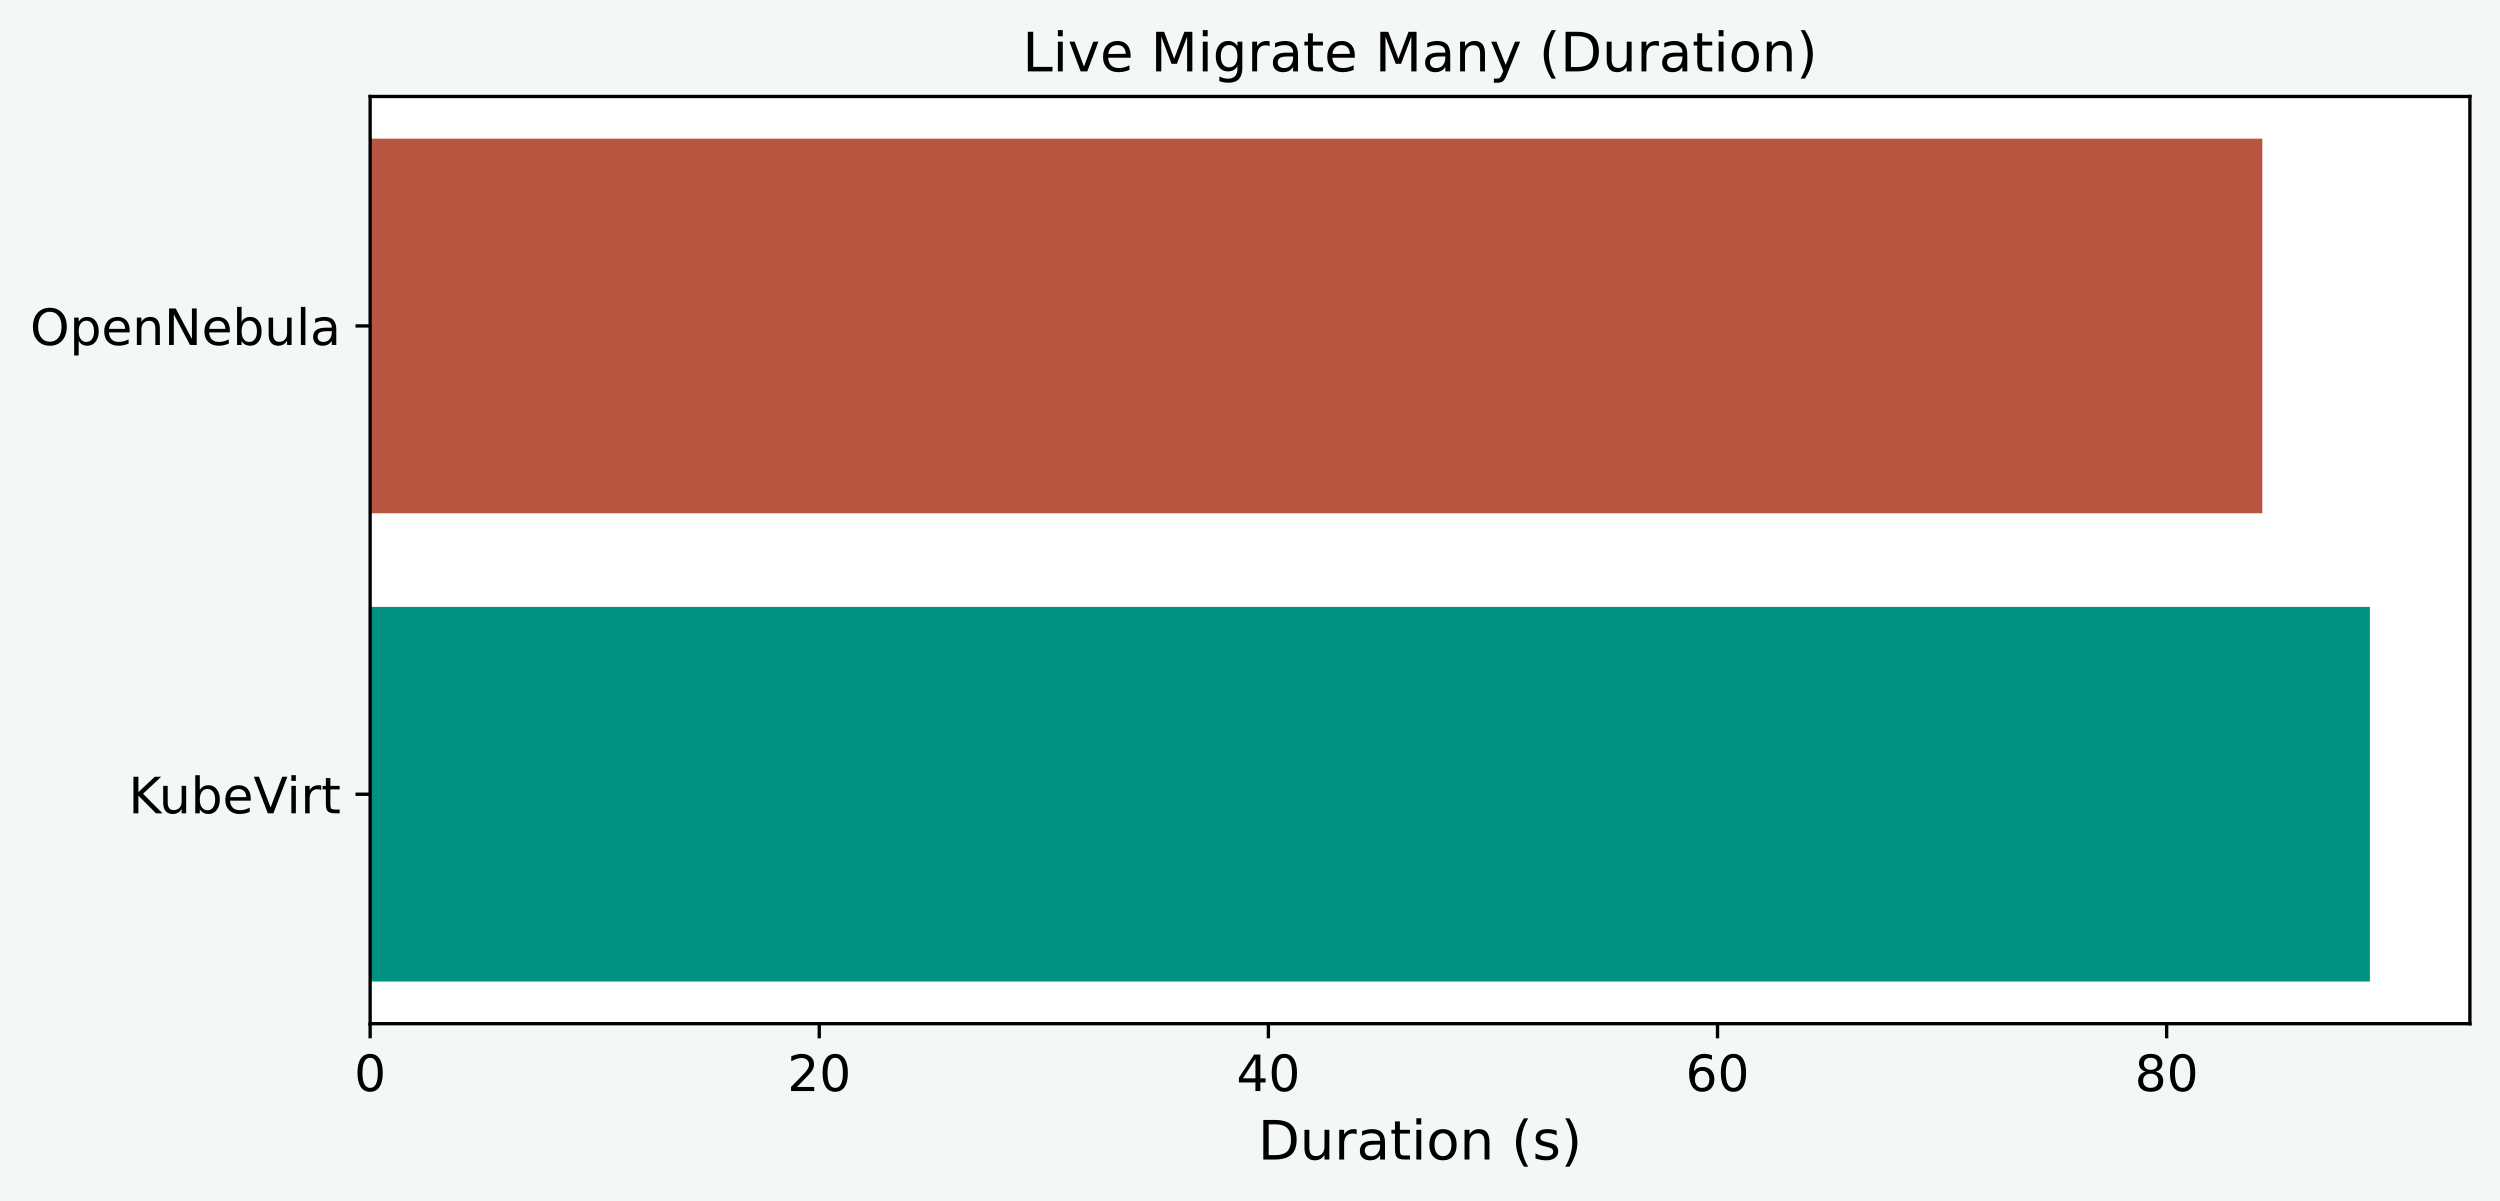
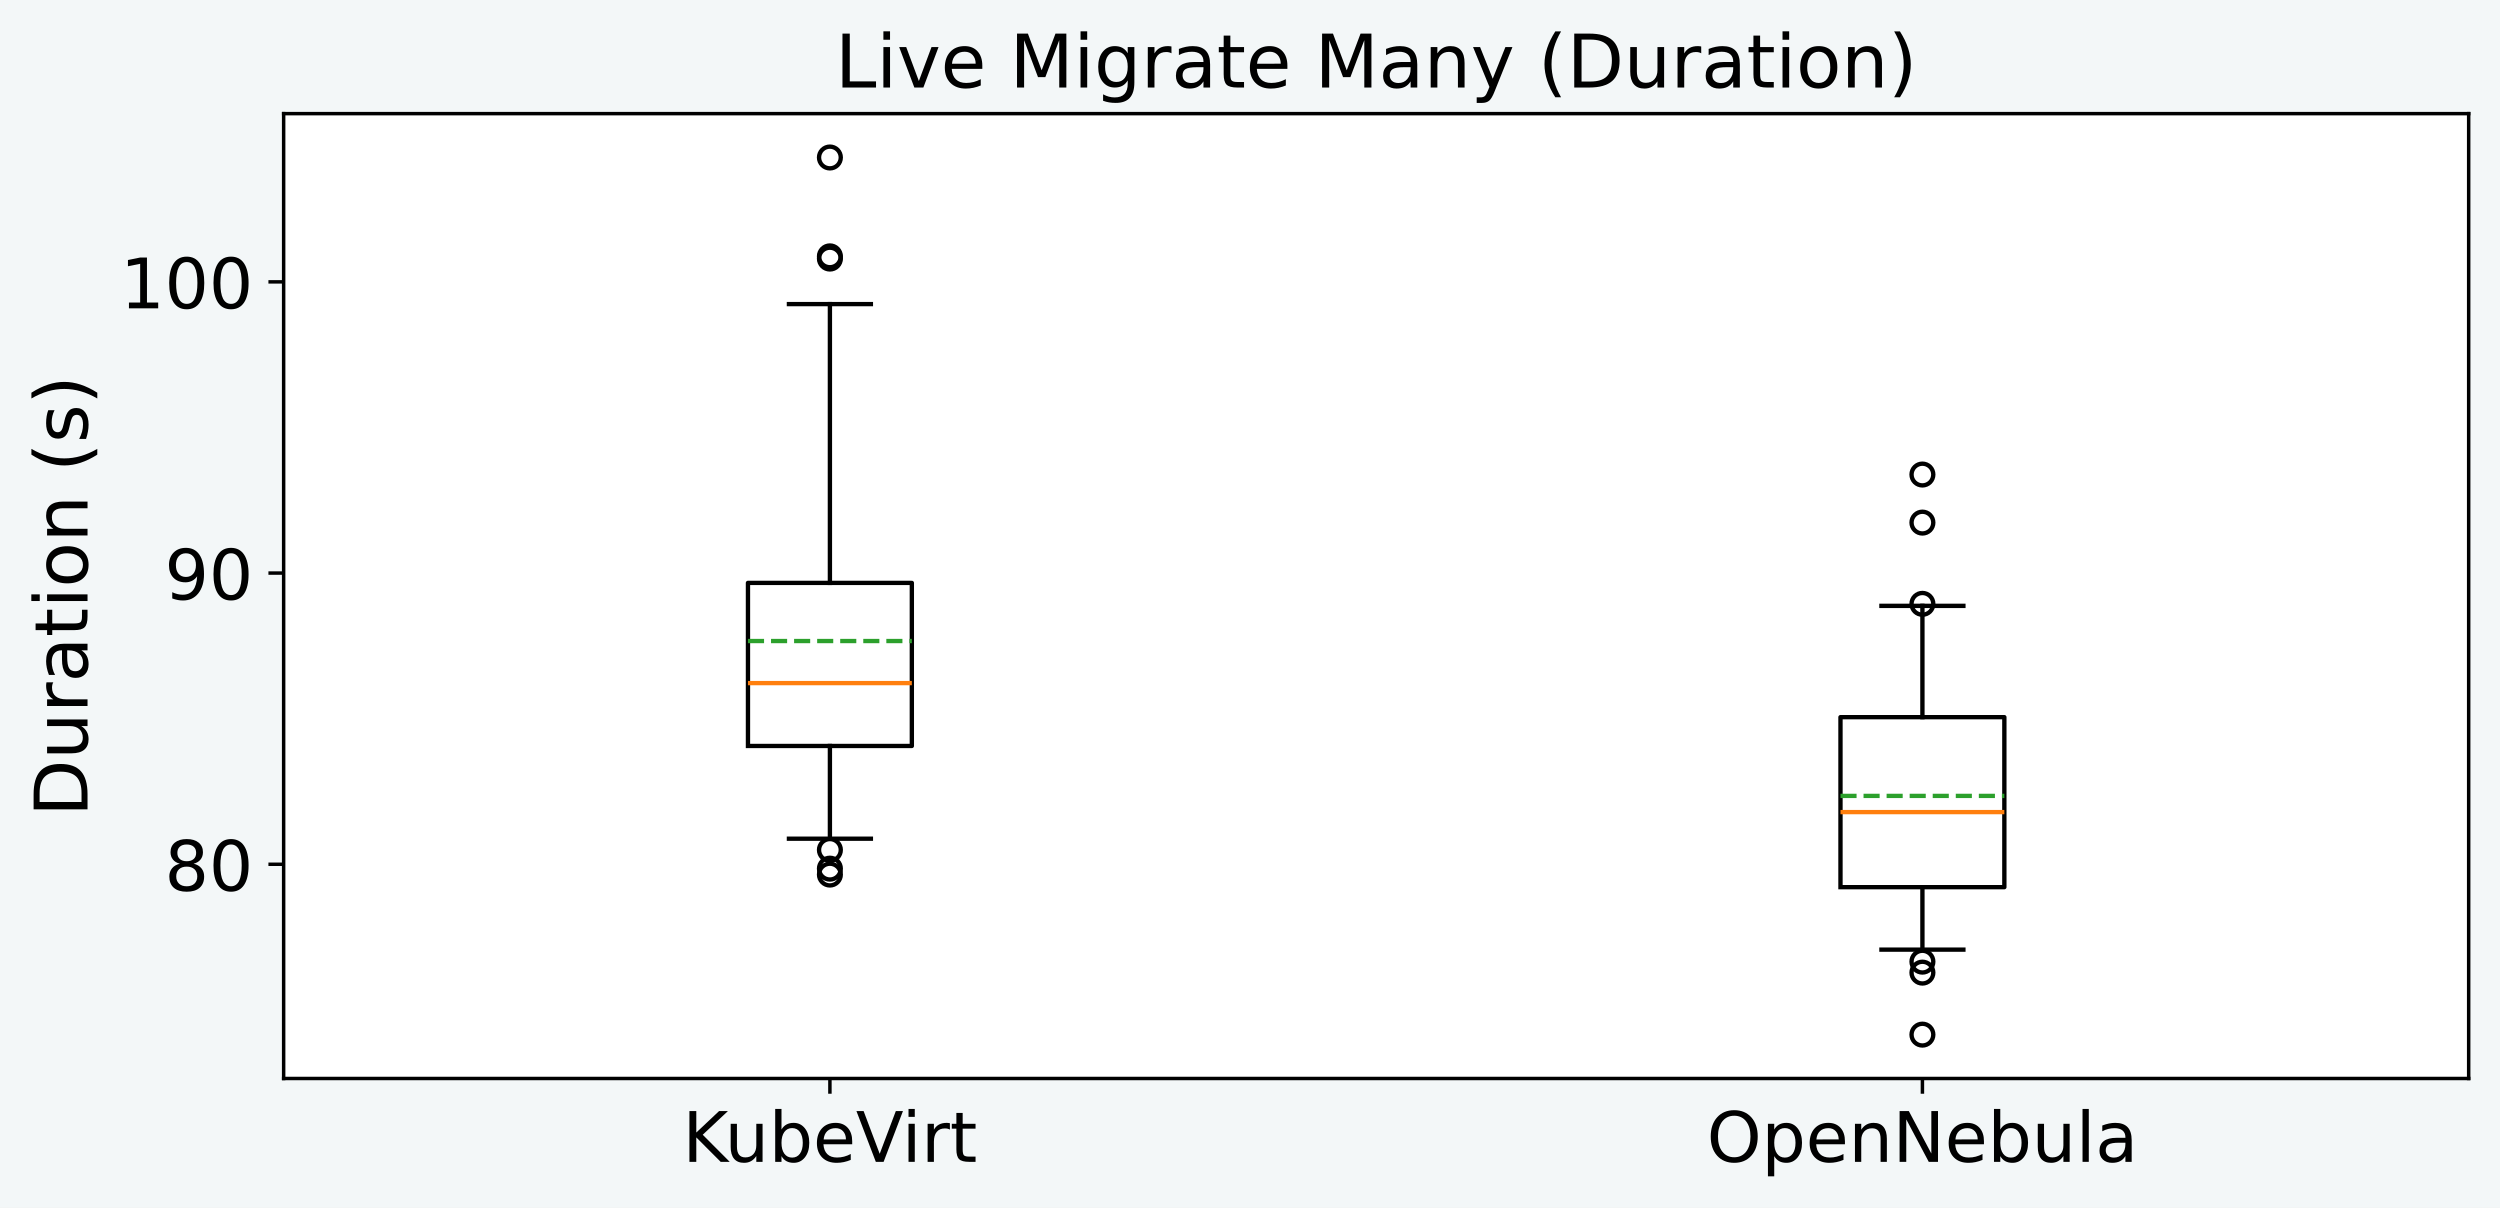
- <svg xmlns="http://www.w3.org/2000/svg" xmlns:xlink="http://www.w3.org/1999/xlink" width="597.925pt" height="287.233pt" viewBox="0 0 597.925 287.233" version="1.1">
+ <svg xmlns="http://www.w3.org/2000/svg" xmlns:xlink="http://www.w3.org/1999/xlink" width="574.593pt" height="277.562pt" viewBox="0 0 574.593 277.562" version="1.1">
  <defs>
    <style type="text/css">*{stroke-linejoin: round; stroke-linecap: butt}</style>
  </defs>
  <g id="figure_1">
    <g id="patch_1">
-       <path d="M 0 287.233  L 597.925 287.233  L 597.925 0  L 0 0  z " style="fill: #f3f7f8" />
+       <path d="M 0 277.562  L 574.593 277.562  L 574.593 0  L 0 0  z " style="fill: #f3f7f8" />
    </g>
    <g id="axes_1">
      <g id="patch_2">
-         <path d="M 88.525 244.838  L 590.725 244.838  L 590.725 23.078  L 88.525 23.078  z " style="fill: #ffffff" />
-       </g>
-       <g id="patch_3">
-         <path d="M 88.525 234.758  L 566.811 234.758  L 566.811 145.158  L 88.525 145.158  z " clip-path="url(#p0b584bf1ed)" style="fill: #009384" />
-       </g>
-       <g id="patch_4">
-         <path d="M 88.525 122.758  L 541.082 122.758  L 541.082 33.158  L 88.525 33.158  z " clip-path="url(#p0b584bf1ed)" style="fill: #b85741" />
+         <path d="M 65.193 247.877  L 567.393 247.877  L 567.393 26.117  L 65.193 26.117  z " style="fill: #ffffff" />
      </g>
      <g id="matplotlib.axis_1">
        <g id="xtick_1">
          <g id="line2d_1">
            <defs>
-               <path id="m5871d78ebe" d="M 0 0  L 0 3.5  " style="stroke: #000000; stroke-width: 0.8" />
+               <path id="m5a8c357d34" d="M 0 0  L 0 3.5  " style="stroke: #000000; stroke-width: 0.8" />
            </defs>
            <g>
-               <use xlink:href="#m5871d78ebe" x="88.525" y="244.838" style="stroke: #000000; stroke-width: 0.8" />
+               <use xlink:href="#m5a8c357d34" x="190.743" y="247.877" style="stroke: #000000; stroke-width: 0.8" />
            </g>
          </g>
          <g id="text_1">
-             <g transform="translate(84.7075 260.9561) scale(0.12 -0.12)">
-               <defs>
-                 <path id="DejaVuSans-30" d="M 2034 4250  Q 1547 4250 1301 3770  Q 1056 3291 1056 2328  Q 1056 1369 1301 889  Q 1547 409 2034 409  Q 2525 409 2770 889  Q 3016 1369 3016 2328  Q 3016 3291 2770 3770  Q 2525 4250 2034 4250  z M 2034 4750  Q 2819 4750 3233 4129  Q 3647 3509 3647 2328  Q 3647 1150 3233 529  Q 2819 -91 2034 -91  Q 1250 -91 836 529  Q 422 1150 422 2328  Q 422 3509 836 4129  Q 1250 4750 2034 4750  z " transform="scale(0.015625)" />
-               </defs>
-               <use xlink:href="#DejaVuSans-30" />
+             <g transform="translate(156.8853 267.0348) scale(0.16 -0.16)">
+               <defs>
+                 <path id="DejaVuSans-4b" d="M 628 4666  L 1259 4666  L 1259 2694  L 3353 4666  L 4166 4666  L 1850 2491  L 4331 0  L 3500 0  L 1259 2247  L 1259 0  L 628 0  L 628 4666  z " transform="scale(0.015625)" />
+                 <path id="DejaVuSans-75" d="M 544 1381  L 544 3500  L 1119 3500  L 1119 1403  Q 1119 906 1312 657  Q 1506 409 1894 409  Q 2359 409 2629 706  Q 2900 1003 2900 1516  L 2900 3500  L 3475 3500  L 3475 0  L 2900 0  L 2900 538  Q 2691 219 2414 64  Q 2138 -91 1772 -91  Q 1169 -91 856 284  Q 544 659 544 1381  z M 1991 3584  L 1991 3584  z " transform="scale(0.015625)" />
+                 <path id="DejaVuSans-62" d="M 3116 1747  Q 3116 2381 2855 2742  Q 2594 3103 2138 3103  Q 1681 3103 1420 2742  Q 1159 2381 1159 1747  Q 1159 1113 1420 752  Q 1681 391 2138 391  Q 2594 391 2855 752  Q 3116 1113 3116 1747  z M 1159 2969  Q 1341 3281 1617 3432  Q 1894 3584 2278 3584  Q 2916 3584 3314 3078  Q 3713 2572 3713 1747  Q 3713 922 3314 415  Q 2916 -91 2278 -91  Q 1894 -91 1617 61  Q 1341 213 1159 525  L 1159 0  L 581 0  L 581 4863  L 1159 4863  L 1159 2969  z " transform="scale(0.015625)" />
+                 <path id="DejaVuSans-65" d="M 3597 1894  L 3597 1613  L 953 1613  Q 991 1019 1311 708  Q 1631 397 2203 397  Q 2534 397 2845 478  Q 3156 559 3463 722  L 3463 178  Q 3153 47 2828 -22  Q 2503 -91 2169 -91  Q 1331 -91 842 396  Q 353 884 353 1716  Q 353 2575 817 3079  Q 1281 3584 2069 3584  Q 2775 3584 3186 3129  Q 3597 2675 3597 1894  z M 3022 2063  Q 3016 2534 2758 2815  Q 2500 3097 2075 3097  Q 1594 3097 1305 2825  Q 1016 2553 972 2059  L 3022 2063  z " transform="scale(0.015625)" />
+                 <path id="DejaVuSans-56" d="M 1831 0  L 50 4666  L 709 4666  L 2188 738  L 3669 4666  L 4325 4666  L 2547 0  L 1831 0  z " transform="scale(0.015625)" />
+                 <path id="DejaVuSans-69" d="M 603 3500  L 1178 3500  L 1178 0  L 603 0  L 603 3500  z M 603 4863  L 1178 4863  L 1178 4134  L 603 4134  L 603 4863  z " transform="scale(0.015625)" />
+                 <path id="DejaVuSans-72" d="M 2631 2963  Q 2534 3019 2420 3045  Q 2306 3072 2169 3072  Q 1681 3072 1420 2755  Q 1159 2438 1159 1844  L 1159 0  L 581 0  L 581 3500  L 1159 3500  L 1159 2956  Q 1341 3275 1631 3429  Q 1922 3584 2338 3584  Q 2397 3584 2469 3576  Q 2541 3569 2628 3553  L 2631 2963  z " transform="scale(0.015625)" />
+                 <path id="DejaVuSans-74" d="M 1172 4494  L 1172 3500  L 2356 3500  L 2356 3053  L 1172 3053  L 1172 1153  Q 1172 725 1289 603  Q 1406 481 1766 481  L 2356 481  L 2356 0  L 1766 0  Q 1100 0 847 248  Q 594 497 594 1153  L 594 3053  L 172 3053  L 172 3500  L 594 3500  L 594 4494  L 1172 4494  z " transform="scale(0.015625)" />
+               </defs>
+               <use xlink:href="#DejaVuSans-4b" />
+               <use xlink:href="#DejaVuSans-75" x="60.576" />
+               <use xlink:href="#DejaVuSans-62" x="123.955" />
+               <use xlink:href="#DejaVuSans-65" x="187.432" />
+               <use xlink:href="#DejaVuSans-56" x="248.955" />
+               <use xlink:href="#DejaVuSans-69" x="315.113" />
+               <use xlink:href="#DejaVuSans-72" x="342.896" />
+               <use xlink:href="#DejaVuSans-74" x="384.01" />
            </g>
          </g>
        </g>
        <g id="xtick_2">
          <g id="line2d_2">
            <g>
-               <use xlink:href="#m5871d78ebe" x="195.943" y="244.838" style="stroke: #000000; stroke-width: 0.8" />
+               <use xlink:href="#m5a8c357d34" x="441.843" y="247.877" style="stroke: #000000; stroke-width: 0.8" />
            </g>
          </g>
          <g id="text_2">
-             <g transform="translate(188.3084 260.9561) scale(0.12 -0.12)">
-               <defs>
-                 <path id="DejaVuSans-32" d="M 1228 531  L 3431 531  L 3431 0  L 469 0  L 469 531  Q 828 903 1448 1529  Q 2069 2156 2228 2338  Q 2531 2678 2651 2914  Q 2772 3150 2772 3378  Q 2772 3750 2511 3984  Q 2250 4219 1831 4219  Q 1534 4219 1204 4116  Q 875 4013 500 3803  L 500 4441  Q 881 4594 1212 4672  Q 1544 4750 1819 4750  Q 2544 4750 2975 4387  Q 3406 4025 3406 3419  Q 3406 3131 3298 2873  Q 3191 2616 2906 2266  Q 2828 2175 2409 1742  Q 1991 1309 1228 531  z " transform="scale(0.015625)" />
-               </defs>
-               <use xlink:href="#DejaVuSans-32" />
-               <use xlink:href="#DejaVuSans-30" x="63.623" />
-             </g>
-           </g>
-         </g>
-         <g id="xtick_3">
+             <g transform="translate(392.2928 267.0348) scale(0.16 -0.16)">
+               <defs>
+                 <path id="DejaVuSans-4f" d="M 2522 4238  Q 1834 4238 1429 3725  Q 1025 3213 1025 2328  Q 1025 1447 1429 934  Q 1834 422 2522 422  Q 3209 422 3611 934  Q 4013 1447 4013 2328  Q 4013 3213 3611 3725  Q 3209 4238 2522 4238  z M 2522 4750  Q 3503 4750 4090 4092  Q 4678 3434 4678 2328  Q 4678 1225 4090 567  Q 3503 -91 2522 -91  Q 1538 -91 948 565  Q 359 1222 359 2328  Q 359 3434 948 4092  Q 1538 4750 2522 4750  z " transform="scale(0.015625)" />
+                 <path id="DejaVuSans-70" d="M 1159 525  L 1159 -1331  L 581 -1331  L 581 3500  L 1159 3500  L 1159 2969  Q 1341 3281 1617 3432  Q 1894 3584 2278 3584  Q 2916 3584 3314 3078  Q 3713 2572 3713 1747  Q 3713 922 3314 415  Q 2916 -91 2278 -91  Q 1894 -91 1617 61  Q 1341 213 1159 525  z M 3116 1747  Q 3116 2381 2855 2742  Q 2594 3103 2138 3103  Q 1681 3103 1420 2742  Q 1159 2381 1159 1747  Q 1159 1113 1420 752  Q 1681 391 2138 391  Q 2594 391 2855 752  Q 3116 1113 3116 1747  z " transform="scale(0.015625)" />
+                 <path id="DejaVuSans-6e" d="M 3513 2113  L 3513 0  L 2938 0  L 2938 2094  Q 2938 2591 2744 2837  Q 2550 3084 2163 3084  Q 1697 3084 1428 2787  Q 1159 2491 1159 1978  L 1159 0  L 581 0  L 581 3500  L 1159 3500  L 1159 2956  Q 1366 3272 1645 3428  Q 1925 3584 2291 3584  Q 2894 3584 3203 3211  Q 3513 2838 3513 2113  z " transform="scale(0.015625)" />
+                 <path id="DejaVuSans-4e" d="M 628 4666  L 1478 4666  L 3547 763  L 3547 4666  L 4159 4666  L 4159 0  L 3309 0  L 1241 3903  L 1241 0  L 628 0  L 628 4666  z " transform="scale(0.015625)" />
+                 <path id="DejaVuSans-6c" d="M 603 4863  L 1178 4863  L 1178 0  L 603 0  L 603 4863  z " transform="scale(0.015625)" />
+                 <path id="DejaVuSans-61" d="M 2194 1759  Q 1497 1759 1228 1600  Q 959 1441 959 1056  Q 959 750 1161 570  Q 1363 391 1709 391  Q 2188 391 2477 730  Q 2766 1069 2766 1631  L 2766 1759  L 2194 1759  z M 3341 1997  L 3341 0  L 2766 0  L 2766 531  Q 2569 213 2275 61  Q 1981 -91 1556 -91  Q 1019 -91 701 211  Q 384 513 384 1019  Q 384 1609 779 1909  Q 1175 2209 1959 2209  L 2766 2209  L 2766 2266  Q 2766 2663 2505 2880  Q 2244 3097 1772 3097  Q 1472 3097 1187 3025  Q 903 2953 641 2809  L 641 3341  Q 956 3463 1253 3523  Q 1550 3584 1831 3584  Q 2591 3584 2966 3190  Q 3341 2797 3341 1997  z " transform="scale(0.015625)" />
+               </defs>
+               <use xlink:href="#DejaVuSans-4f" />
+               <use xlink:href="#DejaVuSans-70" x="78.711" />
+               <use xlink:href="#DejaVuSans-65" x="142.188" />
+               <use xlink:href="#DejaVuSans-6e" x="203.711" />
+               <use xlink:href="#DejaVuSans-4e" x="267.09" />
+               <use xlink:href="#DejaVuSans-65" x="341.895" />
+               <use xlink:href="#DejaVuSans-62" x="403.418" />
+               <use xlink:href="#DejaVuSans-75" x="466.895" />
+               <use xlink:href="#DejaVuSans-6c" x="530.273" />
+               <use xlink:href="#DejaVuSans-61" x="558.057" />
+             </g>
+           </g>
+         </g>
+       </g>
+       <g id="matplotlib.axis_2">
+         <g id="ytick_1">
          <g id="line2d_3">
-             <g>
-               <use xlink:href="#m5871d78ebe" x="303.362" y="244.838" style="stroke: #000000; stroke-width: 0.8" />
+             <defs>
+               <path id="m5c714ed8a6" d="M 0 0  L -3.5 0  " style="stroke: #000000; stroke-width: 0.8" />
+             </defs>
+             <g>
+               <use xlink:href="#m5c714ed8a6" x="65.193" y="198.645" style="stroke: #000000; stroke-width: 0.8" />
            </g>
          </g>
          <g id="text_3">
-             <g transform="translate(295.7269 260.9561) scale(0.12 -0.12)">
-               <defs>
-                 <path id="DejaVuSans-34" d="M 2419 4116  L 825 1625  L 2419 1625  L 2419 4116  z M 2253 4666  L 3047 4666  L 3047 1625  L 3713 1625  L 3713 1100  L 3047 1100  L 3047 0  L 2419 0  L 2419 1100  L 313 1100  L 313 1709  L 2253 4666  z " transform="scale(0.015625)" />
-               </defs>
-               <use xlink:href="#DejaVuSans-34" />
-               <use xlink:href="#DejaVuSans-30" x="63.623" />
-             </g>
-           </g>
-         </g>
-         <g id="xtick_4">
-           <g id="line2d_4">
-             <g>
-               <use xlink:href="#m5871d78ebe" x="410.78" y="244.838" style="stroke: #000000; stroke-width: 0.8" />
-             </g>
-           </g>
-           <g id="text_4">
-             <g transform="translate(403.1453 260.9561) scale(0.12 -0.12)">
-               <defs>
-                 <path id="DejaVuSans-36" d="M 2113 2584  Q 1688 2584 1439 2293  Q 1191 2003 1191 1497  Q 1191 994 1439 701  Q 1688 409 2113 409  Q 2538 409 2786 701  Q 3034 994 3034 1497  Q 3034 2003 2786 2293  Q 2538 2584 2113 2584  z M 3366 4563  L 3366 3988  Q 3128 4100 2886 4159  Q 2644 4219 2406 4219  Q 1781 4219 1451 3797  Q 1122 3375 1075 2522  Q 1259 2794 1537 2939  Q 1816 3084 2150 3084  Q 2853 3084 3261 2657  Q 3669 2231 3669 1497  Q 3669 778 3244 343  Q 2819 -91 2113 -91  Q 1303 -91 875 529  Q 447 1150 447 2328  Q 447 3434 972 4092  Q 1497 4750 2381 4750  Q 2619 4750 2861 4703  Q 3103 4656 3366 4563  z " transform="scale(0.015625)" />
-               </defs>
-               <use xlink:href="#DejaVuSans-36" />
-               <use xlink:href="#DejaVuSans-30" x="63.623" />
-             </g>
-           </g>
-         </g>
-         <g id="xtick_5">
-           <g id="line2d_5">
-             <g>
-               <use xlink:href="#m5871d78ebe" x="518.199" y="244.838" style="stroke: #000000; stroke-width: 0.8" />
-             </g>
-           </g>
-           <g id="text_5">
-             <g transform="translate(510.5638 260.9561) scale(0.12 -0.12)">
+             <g transform="translate(37.83281 204.7233) scale(0.16 -0.16)">
              <defs>
                <path id="DejaVuSans-38" d="M 2034 2216  Q 1584 2216 1326 1975  Q 1069 1734 1069 1313  Q 1069 891 1326 650  Q 1584 409 2034 409  Q 2484 409 2743 651  Q 3003 894 3003 1313  Q 3003 1734 2745 1975  Q 2488 2216 2034 2216  z M 1403 2484  Q 997 2584 770 2862  Q 544 3141 544 3541  Q 544 4100 942 4425  Q 1341 4750 2034 4750  Q 2731 4750 3128 4425  Q 3525 4100 3525 3541  Q 3525 3141 3298 2862  Q 3072 2584 2669 2484  Q 3125 2378 3379 2068  Q 3634 1759 3634 1313  Q 3634 634 3220 271  Q 2806 -91 2034 -91  Q 1263 -91 848 271  Q 434 634 434 1313  Q 434 1759 690 2068  Q 947 2378 1403 2484  z M 1172 3481  Q 1172 3119 1398 2916  Q 1625 2713 2034 2713  Q 2441 2713 2670 2916  Q 2900 3119 2900 3481  Q 2900 3844 2670 4047  Q 2441 4250 2034 4250  Q 1625 4250 1398 4047  Q 1172 3844 1172 3481  z " transform="scale(0.015625)" />
+                 <path id="DejaVuSans-30" d="M 2034 4250  Q 1547 4250 1301 3770  Q 1056 3291 1056 2328  Q 1056 1369 1301 889  Q 1547 409 2034 409  Q 2525 409 2770 889  Q 3016 1369 3016 2328  Q 3016 3291 2770 3770  Q 2525 4250 2034 4250  z M 2034 4750  Q 2819 4750 3233 4129  Q 3647 3509 3647 2328  Q 3647 1150 3233 529  Q 2819 -91 2034 -91  Q 1250 -91 836 529  Q 422 1150 422 2328  Q 422 3509 836 4129  Q 1250 4750 2034 4750  z " transform="scale(0.015625)" />
              </defs>
              <use xlink:href="#DejaVuSans-38" />
              <use xlink:href="#DejaVuSans-30" x="63.623" />
            </g>
          </g>
        </g>
+         <g id="ytick_2">
+           <g id="line2d_4">
+             <g>
+               <use xlink:href="#m5c714ed8a6" x="65.193" y="131.712" style="stroke: #000000; stroke-width: 0.8" />
+             </g>
+           </g>
+           <g id="text_4">
+             <g transform="translate(37.83281 137.791) scale(0.16 -0.16)">
+               <defs>
+                 <path id="DejaVuSans-39" d="M 703 97  L 703 672  Q 941 559 1184 500  Q 1428 441 1663 441  Q 2288 441 2617 861  Q 2947 1281 2994 2138  Q 2813 1869 2534 1725  Q 2256 1581 1919 1581  Q 1219 1581 811 2004  Q 403 2428 403 3163  Q 403 3881 828 4315  Q 1253 4750 1959 4750  Q 2769 4750 3195 4129  Q 3622 3509 3622 2328  Q 3622 1225 3098 567  Q 2575 -91 1691 -91  Q 1453 -91 1209 -44  Q 966 3 703 97  z M 1959 2075  Q 2384 2075 2632 2365  Q 2881 2656 2881 3163  Q 2881 3666 2632 3958  Q 2384 4250 1959 4250  Q 1534 4250 1286 3958  Q 1038 3666 1038 3163  Q 1038 2656 1286 2365  Q 1534 2075 1959 2075  z " transform="scale(0.015625)" />
+               </defs>
+               <use xlink:href="#DejaVuSans-39" />
+               <use xlink:href="#DejaVuSans-30" x="63.623" />
+             </g>
+           </g>
+         </g>
+         <g id="ytick_3">
+           <g id="line2d_5">
+             <g>
+               <use xlink:href="#m5c714ed8a6" x="65.193" y="64.78" style="stroke: #000000; stroke-width: 0.8" />
+             </g>
+           </g>
+           <g id="text_5">
+             <g transform="translate(27.65281 70.85877) scale(0.16 -0.16)">
+               <defs>
+                 <path id="DejaVuSans-31" d="M 794 531  L 1825 531  L 1825 4091  L 703 3866  L 703 4441  L 1819 4666  L 2450 4666  L 2450 531  L 3481 531  L 3481 0  L 794 0  L 794 531  z " transform="scale(0.015625)" />
+               </defs>
+               <use xlink:href="#DejaVuSans-31" />
+               <use xlink:href="#DejaVuSans-30" x="63.623" />
+               <use xlink:href="#DejaVuSans-30" x="127.246" />
+             </g>
+           </g>
+         </g>
        <g id="text_6">
-           <g transform="translate(300.8708 277.3297) scale(0.13 -0.13)">
+           <g transform="translate(20.11734 187.6759) rotate(-90) scale(0.17 -0.17)">
            <defs>
              <path id="DejaVuSans-44" d="M 1259 4147  L 1259 519  L 2022 519  Q 2988 519 3436 956  Q 3884 1394 3884 2338  Q 3884 3275 3436 3711  Q 2988 4147 2022 4147  L 1259 4147  z M 628 4666  L 1925 4666  Q 3281 4666 3915 4102  Q 4550 3538 4550 2338  Q 4550 1131 3912 565  Q 3275 0 1925 0  L 628 0  L 628 4666  z " transform="scale(0.015625)" />
-               <path id="DejaVuSans-75" d="M 544 1381  L 544 3500  L 1119 3500  L 1119 1403  Q 1119 906 1312 657  Q 1506 409 1894 409  Q 2359 409 2629 706  Q 2900 1003 2900 1516  L 2900 3500  L 3475 3500  L 3475 0  L 2900 0  L 2900 538  Q 2691 219 2414 64  Q 2138 -91 1772 -91  Q 1169 -91 856 284  Q 544 659 544 1381  z M 1991 3584  L 1991 3584  z " transform="scale(0.015625)" />
-               <path id="DejaVuSans-72" d="M 2631 2963  Q 2534 3019 2420 3045  Q 2306 3072 2169 3072  Q 1681 3072 1420 2755  Q 1159 2438 1159 1844  L 1159 0  L 581 0  L 581 3500  L 1159 3500  L 1159 2956  Q 1341 3275 1631 3429  Q 1922 3584 2338 3584  Q 2397 3584 2469 3576  Q 2541 3569 2628 3553  L 2631 2963  z " transform="scale(0.015625)" />
-               <path id="DejaVuSans-61" d="M 2194 1759  Q 1497 1759 1228 1600  Q 959 1441 959 1056  Q 959 750 1161 570  Q 1363 391 1709 391  Q 2188 391 2477 730  Q 2766 1069 2766 1631  L 2766 1759  L 2194 1759  z M 3341 1997  L 3341 0  L 2766 0  L 2766 531  Q 2569 213 2275 61  Q 1981 -91 1556 -91  Q 1019 -91 701 211  Q 384 513 384 1019  Q 384 1609 779 1909  Q 1175 2209 1959 2209  L 2766 2209  L 2766 2266  Q 2766 2663 2505 2880  Q 2244 3097 1772 3097  Q 1472 3097 1187 3025  Q 903 2953 641 2809  L 641 3341  Q 956 3463 1253 3523  Q 1550 3584 1831 3584  Q 2591 3584 2966 3190  Q 3341 2797 3341 1997  z " transform="scale(0.015625)" />
-               <path id="DejaVuSans-74" d="M 1172 4494  L 1172 3500  L 2356 3500  L 2356 3053  L 1172 3053  L 1172 1153  Q 1172 725 1289 603  Q 1406 481 1766 481  L 2356 481  L 2356 0  L 1766 0  Q 1100 0 847 248  Q 594 497 594 1153  L 594 3053  L 172 3053  L 172 3500  L 594 3500  L 594 4494  L 1172 4494  z " transform="scale(0.015625)" />
-               <path id="DejaVuSans-69" d="M 603 3500  L 1178 3500  L 1178 0  L 603 0  L 603 3500  z M 603 4863  L 1178 4863  L 1178 4134  L 603 4134  L 603 4863  z " transform="scale(0.015625)" />
              <path id="DejaVuSans-6f" d="M 1959 3097  Q 1497 3097 1228 2736  Q 959 2375 959 1747  Q 959 1119 1226 758  Q 1494 397 1959 397  Q 2419 397 2687 759  Q 2956 1122 2956 1747  Q 2956 2369 2687 2733  Q 2419 3097 1959 3097  z M 1959 3584  Q 2709 3584 3137 3096  Q 3566 2609 3566 1747  Q 3566 888 3137 398  Q 2709 -91 1959 -91  Q 1206 -91 779 398  Q 353 888 353 1747  Q 353 2609 779 3096  Q 1206 3584 1959 3584  z " transform="scale(0.015625)" />
-               <path id="DejaVuSans-6e" d="M 3513 2113  L 3513 0  L 2938 0  L 2938 2094  Q 2938 2591 2744 2837  Q 2550 3084 2163 3084  Q 1697 3084 1428 2787  Q 1159 2491 1159 1978  L 1159 0  L 581 0  L 581 3500  L 1159 3500  L 1159 2956  Q 1366 3272 1645 3428  Q 1925 3584 2291 3584  Q 2894 3584 3203 3211  Q 3513 2838 3513 2113  z " transform="scale(0.015625)" />
              <path id="DejaVuSans-20" transform="scale(0.015625)" />
              <path id="DejaVuSans-28" d="M 1984 4856  Q 1566 4138 1362 3434  Q 1159 2731 1159 2009  Q 1159 1288 1364 580  Q 1569 -128 1984 -844  L 1484 -844  Q 1016 -109 783 600  Q 550 1309 550 2009  Q 550 2706 781 3412  Q 1013 4119 1484 4856  L 1984 4856  z " transform="scale(0.015625)" />
              <path id="DejaVuSans-73" d="M 2834 3397  L 2834 2853  Q 2591 2978 2328 3040  Q 2066 3103 1784 3103  Q 1356 3103 1142 2972  Q 928 2841 928 2578  Q 928 2378 1081 2264  Q 1234 2150 1697 2047  L 1894 2003  Q 2506 1872 2764 1633  Q 3022 1394 3022 966  Q 3022 478 2636 193  Q 2250 -91 1575 -91  Q 1294 -91 989 -36  Q 684 19 347 128  L 347 722  Q 666 556 975 473  Q 1284 391 1588 391  Q 1994 391 2212 530  Q 2431 669 2431 922  Q 2431 1156 2273 1281  Q 2116 1406 1581 1522  L 1381 1569  Q 847 1681 609 1914  Q 372 2147 372 2553  Q 372 3047 722 3315  Q 1072 3584 1716 3584  Q 2034 3584 2315 3537  Q 2597 3491 2834 3397  z " transform="scale(0.015625)" />
              <path id="DejaVuSans-29" d="M 513 4856  L 1013 4856  Q 1481 4119 1714 3412  Q 1947 2706 1947 2009  Q 1947 1309 1714 600  Q 1481 -109 1013 -844  L 513 -844  Q 928 -128 1133 580  Q 1338 1288 1338 2009  Q 1338 2731 1133 3434  Q 928 4138 513 4856  z " transform="scale(0.015625)" />
            </defs>
            <use xlink:href="#DejaVuSans-44" />
            <use xlink:href="#DejaVuSans-75" x="77.002" />
            <use xlink:href="#DejaVuSans-72" x="140.381" />
            <use xlink:href="#DejaVuSans-61" x="181.494" />
            <use xlink:href="#DejaVuSans-74" x="242.773" />
            <use xlink:href="#DejaVuSans-69" x="281.982" />
            <use xlink:href="#DejaVuSans-6f" x="309.766" />
            <use xlink:href="#DejaVuSans-6e" x="370.947" />
            <use xlink:href="#DejaVuSans-20" x="434.326" />
            <use xlink:href="#DejaVuSans-28" x="466.113" />
            <use xlink:href="#DejaVuSans-73" x="505.127" />
            <use xlink:href="#DejaVuSans-29" x="557.227" />
          </g>
        </g>
      </g>
-       <g id="matplotlib.axis_2">
-         <g id="ytick_1">
-           <g id="line2d_6">
-             <defs>
-               <path id="me35bd7fb41" d="M 0 0  L -3.5 0  " style="stroke: #000000; stroke-width: 0.8" />
-             </defs>
-             <g>
-               <use xlink:href="#me35bd7fb41" x="88.525" y="189.958" style="stroke: #000000; stroke-width: 0.8" />
-             </g>
-           </g>
-           <g id="text_7">
-             <g transform="translate(30.73875 194.517) scale(0.12 -0.12)">
-               <defs>
-                 <path id="DejaVuSans-4b" d="M 628 4666  L 1259 4666  L 1259 2694  L 3353 4666  L 4166 4666  L 1850 2491  L 4331 0  L 3500 0  L 1259 2247  L 1259 0  L 628 0  L 628 4666  z " transform="scale(0.015625)" />
-                 <path id="DejaVuSans-62" d="M 3116 1747  Q 3116 2381 2855 2742  Q 2594 3103 2138 3103  Q 1681 3103 1420 2742  Q 1159 2381 1159 1747  Q 1159 1113 1420 752  Q 1681 391 2138 391  Q 2594 391 2855 752  Q 3116 1113 3116 1747  z M 1159 2969  Q 1341 3281 1617 3432  Q 1894 3584 2278 3584  Q 2916 3584 3314 3078  Q 3713 2572 3713 1747  Q 3713 922 3314 415  Q 2916 -91 2278 -91  Q 1894 -91 1617 61  Q 1341 213 1159 525  L 1159 0  L 581 0  L 581 4863  L 1159 4863  L 1159 2969  z " transform="scale(0.015625)" />
-                 <path id="DejaVuSans-65" d="M 3597 1894  L 3597 1613  L 953 1613  Q 991 1019 1311 708  Q 1631 397 2203 397  Q 2534 397 2845 478  Q 3156 559 3463 722  L 3463 178  Q 3153 47 2828 -22  Q 2503 -91 2169 -91  Q 1331 -91 842 396  Q 353 884 353 1716  Q 353 2575 817 3079  Q 1281 3584 2069 3584  Q 2775 3584 3186 3129  Q 3597 2675 3597 1894  z M 3022 2063  Q 3016 2534 2758 2815  Q 2500 3097 2075 3097  Q 1594 3097 1305 2825  Q 1016 2553 972 2059  L 3022 2063  z " transform="scale(0.015625)" />
-                 <path id="DejaVuSans-56" d="M 1831 0  L 50 4666  L 709 4666  L 2188 738  L 3669 4666  L 4325 4666  L 2547 0  L 1831 0  z " transform="scale(0.015625)" />
-               </defs>
-               <use xlink:href="#DejaVuSans-4b" />
-               <use xlink:href="#DejaVuSans-75" x="60.576" />
-               <use xlink:href="#DejaVuSans-62" x="123.955" />
-               <use xlink:href="#DejaVuSans-65" x="187.432" />
-               <use xlink:href="#DejaVuSans-56" x="248.955" />
-               <use xlink:href="#DejaVuSans-69" x="315.113" />
-               <use xlink:href="#DejaVuSans-72" x="342.896" />
-               <use xlink:href="#DejaVuSans-74" x="384.01" />
-             </g>
-           </g>
-         </g>
-         <g id="ytick_2">
-           <g id="line2d_7">
-             <g>
-               <use xlink:href="#me35bd7fb41" x="88.525" y="77.958" style="stroke: #000000; stroke-width: 0.8" />
-             </g>
-           </g>
-           <g id="text_8">
-             <g transform="translate(7.2 82.51703) scale(0.12 -0.12)">
-               <defs>
-                 <path id="DejaVuSans-4f" d="M 2522 4238  Q 1834 4238 1429 3725  Q 1025 3213 1025 2328  Q 1025 1447 1429 934  Q 1834 422 2522 422  Q 3209 422 3611 934  Q 4013 1447 4013 2328  Q 4013 3213 3611 3725  Q 3209 4238 2522 4238  z M 2522 4750  Q 3503 4750 4090 4092  Q 4678 3434 4678 2328  Q 4678 1225 4090 567  Q 3503 -91 2522 -91  Q 1538 -91 948 565  Q 359 1222 359 2328  Q 359 3434 948 4092  Q 1538 4750 2522 4750  z " transform="scale(0.015625)" />
-                 <path id="DejaVuSans-70" d="M 1159 525  L 1159 -1331  L 581 -1331  L 581 3500  L 1159 3500  L 1159 2969  Q 1341 3281 1617 3432  Q 1894 3584 2278 3584  Q 2916 3584 3314 3078  Q 3713 2572 3713 1747  Q 3713 922 3314 415  Q 2916 -91 2278 -91  Q 1894 -91 1617 61  Q 1341 213 1159 525  z M 3116 1747  Q 3116 2381 2855 2742  Q 2594 3103 2138 3103  Q 1681 3103 1420 2742  Q 1159 2381 1159 1747  Q 1159 1113 1420 752  Q 1681 391 2138 391  Q 2594 391 2855 752  Q 3116 1113 3116 1747  z " transform="scale(0.015625)" />
-                 <path id="DejaVuSans-4e" d="M 628 4666  L 1478 4666  L 3547 763  L 3547 4666  L 4159 4666  L 4159 0  L 3309 0  L 1241 3903  L 1241 0  L 628 0  L 628 4666  z " transform="scale(0.015625)" />
-                 <path id="DejaVuSans-6c" d="M 603 4863  L 1178 4863  L 1178 0  L 603 0  L 603 4863  z " transform="scale(0.015625)" />
-               </defs>
-               <use xlink:href="#DejaVuSans-4f" />
-               <use xlink:href="#DejaVuSans-70" x="78.711" />
-               <use xlink:href="#DejaVuSans-65" x="142.188" />
-               <use xlink:href="#DejaVuSans-6e" x="203.711" />
-               <use xlink:href="#DejaVuSans-4e" x="267.09" />
-               <use xlink:href="#DejaVuSans-65" x="341.895" />
-               <use xlink:href="#DejaVuSans-62" x="403.418" />
-               <use xlink:href="#DejaVuSans-75" x="466.895" />
-               <use xlink:href="#DejaVuSans-6c" x="530.273" />
-               <use xlink:href="#DejaVuSans-61" x="558.057" />
-             </g>
-           </g>
-         </g>
+       <g id="line2d_6">
+         <path d="M 171.91 171.447  L 209.575 171.447  L 209.575 133.977  L 171.91 133.977  L 171.91 171.447  " clip-path="url(#p418e804477)" style="fill: none; stroke: #000000; stroke-linecap: square" />
+       </g>
+       <g id="line2d_7">
+         <path d="M 190.743 171.447  L 190.743 192.767  " clip-path="url(#p418e804477)" style="fill: none; stroke: #000000; stroke-linecap: square" />
+       </g>
+       <g id="line2d_8">
+         <path d="M 190.743 133.977  L 190.743 69.889  " clip-path="url(#p418e804477)" style="fill: none; stroke: #000000; stroke-linecap: square" />
+       </g>
+       <g id="line2d_9">
+         <path d="M 181.327 192.767  L 200.159 192.767  " clip-path="url(#p418e804477)" style="fill: none; stroke: #000000; stroke-linecap: square" />
+       </g>
+       <g id="line2d_10">
+         <path d="M 181.327 69.889  L 200.159 69.889  " clip-path="url(#p418e804477)" style="fill: none; stroke: #000000; stroke-linecap: square" />
+       </g>
+       <g id="line2d_11">
+         <defs>
+           <path id="md84ca929e0" d="M 0 2.5  C 0.663 2.5 1.299 2.237 1.768 1.768  C 2.237 1.299 2.5 0.663 2.5 0  C 2.5 -0.663 2.237 -1.299 1.768 -1.768  C 1.299 -2.237 0.663 -2.5 0 -2.5  C -0.663 -2.5 -1.299 -2.237 -1.768 -1.768  C -2.237 -1.299 -2.5 -0.663 -2.5 0  C -2.5 0.663 -2.237 1.299 -1.768 1.768  C -1.299 2.237 -0.663 2.5 0 2.5  z " style="stroke: #000000" />
+         </defs>
+         <g clip-path="url(#p418e804477)">
+           <use xlink:href="#md84ca929e0" x="190.743" y="195.345" style="fill-opacity: 0; stroke: #000000" />
+           <use xlink:href="#md84ca929e0" x="190.743" y="199.649" style="fill-opacity: 0; stroke: #000000" />
+           <use xlink:href="#md84ca929e0" x="190.743" y="201.01" style="fill-opacity: 0; stroke: #000000" />
+           <use xlink:href="#md84ca929e0" x="190.743" y="58.923" style="fill-opacity: 0; stroke: #000000" />
+           <use xlink:href="#md84ca929e0" x="190.743" y="36.197" style="fill-opacity: 0; stroke: #000000" />
+           <use xlink:href="#md84ca929e0" x="190.743" y="59.429" style="fill-opacity: 0; stroke: #000000" />
+         </g>
+       </g>
+       <g id="line2d_12">
+         <path d="M 423.01 203.9  L 460.675 203.9  L 460.675 164.835  L 423.01 164.835  L 423.01 203.9  " clip-path="url(#p418e804477)" style="fill: none; stroke: #000000; stroke-linecap: square" />
+       </g>
+       <g id="line2d_13">
+         <path d="M 441.843 203.9  L 441.843 218.263  " clip-path="url(#p418e804477)" style="fill: none; stroke: #000000; stroke-linecap: square" />
+       </g>
+       <g id="line2d_14">
+         <path d="M 441.843 164.835  L 441.843 139.253  " clip-path="url(#p418e804477)" style="fill: none; stroke: #000000; stroke-linecap: square" />
+       </g>
+       <g id="line2d_15">
+         <path d="M 432.427 218.263  L 451.259 218.263  " clip-path="url(#p418e804477)" style="fill: none; stroke: #000000; stroke-linecap: square" />
+       </g>
+       <g id="line2d_16">
+         <path d="M 432.427 139.253  L 451.259 139.253  " clip-path="url(#p418e804477)" style="fill: none; stroke: #000000; stroke-linecap: square" />
+       </g>
+       <g id="line2d_17">
+         <g clip-path="url(#p418e804477)">
+           <use xlink:href="#md84ca929e0" x="441.843" y="221.02" style="fill-opacity: 0; stroke: #000000" />
+           <use xlink:href="#md84ca929e0" x="441.843" y="237.797" style="fill-opacity: 0; stroke: #000000" />
+           <use xlink:href="#md84ca929e0" x="441.843" y="223.545" style="fill-opacity: 0; stroke: #000000" />
+           <use xlink:href="#md84ca929e0" x="441.843" y="138.786" style="fill-opacity: 0; stroke: #000000" />
+           <use xlink:href="#md84ca929e0" x="441.843" y="120.114" style="fill-opacity: 0; stroke: #000000" />
+           <use xlink:href="#md84ca929e0" x="441.843" y="109.067" style="fill-opacity: 0; stroke: #000000" />
+         </g>
+       </g>
+       <g id="line2d_18">
+         <path d="M 171.91 157  L 209.575 157  " clip-path="url(#p418e804477)" style="fill: none; stroke: #ff7f0e" />
+       </g>
+       <g id="line2d_19">
+         <path d="M 171.91 147.334  L 209.575 147.334  " clip-path="url(#p418e804477)" style="fill: none; stroke-dasharray: 3.7,1.6; stroke-dashoffset: 0; stroke: #2ca02c" />
+       </g>
+       <g id="line2d_20">
+         <path d="M 423.01 186.652  L 460.675 186.652  " clip-path="url(#p418e804477)" style="fill: none; stroke: #ff7f0e" />
+       </g>
+       <g id="line2d_21">
+         <path d="M 423.01 182.925  L 460.675 182.925  " clip-path="url(#p418e804477)" style="fill: none; stroke-dasharray: 3.7,1.6; stroke-dashoffset: 0; stroke: #2ca02c" />
+       </g>
+       <g id="patch_3">
+         <path d="M 65.193 247.877  L 65.193 26.117  " style="fill: none; stroke: #000000; stroke-width: 0.8; stroke-linejoin: miter; stroke-linecap: square" />
+       </g>
+       <g id="patch_4">
+         <path d="M 567.393 247.877  L 567.393 26.117  " style="fill: none; stroke: #000000; stroke-width: 0.8; stroke-linejoin: miter; stroke-linecap: square" />
      </g>
      <g id="patch_5">
-         <path d="M 88.525 244.838  L 88.525 23.078  " style="fill: none; stroke: #000000; stroke-width: 0.8; stroke-linejoin: miter; stroke-linecap: square" />
+         <path d="M 65.193 247.877  L 567.393 247.877  " style="fill: none; stroke: #000000; stroke-width: 0.8; stroke-linejoin: miter; stroke-linecap: square" />
      </g>
      <g id="patch_6">
-         <path d="M 590.725 244.838  L 590.725 23.078  " style="fill: none; stroke: #000000; stroke-width: 0.8; stroke-linejoin: miter; stroke-linecap: square" />
-       </g>
-       <g id="patch_7">
-         <path d="M 88.525 244.838  L 590.725 244.838  " style="fill: none; stroke: #000000; stroke-width: 0.8; stroke-linejoin: miter; stroke-linecap: square" />
-       </g>
-       <g id="patch_8">
-         <path d="M 88.525 23.078  L 590.725 23.078  " style="fill: none; stroke: #000000; stroke-width: 0.8; stroke-linejoin: miter; stroke-linecap: square" />
-       </g>
-       <g id="text_9">
-         <g transform="translate(244.5493 17.07797) scale(0.13 -0.13)">
+         <path d="M 65.193 26.117  L 567.393 26.117  " style="fill: none; stroke: #000000; stroke-width: 0.8; stroke-linejoin: miter; stroke-linecap: square" />
+       </g>
+       <g id="text_7">
+         <g transform="translate(191.963 20.11734) scale(0.17 -0.17)">
          <defs>
            <path id="DejaVuSans-4c" d="M 628 4666  L 1259 4666  L 1259 531  L 3531 531  L 3531 0  L 628 0  L 628 4666  z " transform="scale(0.015625)" />
            <path id="DejaVuSans-76" d="M 191 3500  L 800 3500  L 1894 563  L 2988 3500  L 3597 3500  L 2284 0  L 1503 0  L 191 3500  z " transform="scale(0.015625)" />
            <path id="DejaVuSans-4d" d="M 628 4666  L 1569 4666  L 2759 1491  L 3956 4666  L 4897 4666  L 4897 0  L 4281 0  L 4281 4097  L 3078 897  L 2444 897  L 1241 4097  L 1241 0  L 628 0  L 628 4666  z " transform="scale(0.015625)" />
            <path id="DejaVuSans-67" d="M 2906 1791  Q 2906 2416 2648 2759  Q 2391 3103 1925 3103  Q 1463 3103 1205 2759  Q 947 2416 947 1791  Q 947 1169 1205 825  Q 1463 481 1925 481  Q 2391 481 2648 825  Q 2906 1169 2906 1791  z M 3481 434  Q 3481 -459 3084 -895  Q 2688 -1331 1869 -1331  Q 1566 -1331 1297 -1286  Q 1028 -1241 775 -1147  L 775 -588  Q 1028 -725 1275 -790  Q 1522 -856 1778 -856  Q 2344 -856 2625 -561  Q 2906 -266 2906 331  L 2906 616  Q 2728 306 2450 153  Q 2172 0 1784 0  Q 1141 0 747 490  Q 353 981 353 1791  Q 353 2603 747 3093  Q 1141 3584 1784 3584  Q 2172 3584 2450 3431  Q 2728 3278 2906 2969  L 2906 3500  L 3481 3500  L 3481 434  z " transform="scale(0.015625)" />
            <path id="DejaVuSans-79" d="M 2059 -325  Q 1816 -950 1584 -1140  Q 1353 -1331 966 -1331  L 506 -1331  L 506 -850  L 844 -850  Q 1081 -850 1212 -737  Q 1344 -625 1503 -206  L 1606 56  L 191 3500  L 800 3500  L 1894 763  L 2988 3500  L 3597 3500  L 2059 -325  z " transform="scale(0.015625)" />
          </defs>
          <use xlink:href="#DejaVuSans-4c" />
          <use xlink:href="#DejaVuSans-69" x="55.713" />
          <use xlink:href="#DejaVuSans-76" x="83.496" />
          <use xlink:href="#DejaVuSans-65" x="142.676" />
          <use xlink:href="#DejaVuSans-20" x="204.199" />
          <use xlink:href="#DejaVuSans-4d" x="235.986" />
          <use xlink:href="#DejaVuSans-69" x="322.266" />
          <use xlink:href="#DejaVuSans-67" x="350.049" />
          <use xlink:href="#DejaVuSans-72" x="413.525" />
          <use xlink:href="#DejaVuSans-61" x="454.639" />
          <use xlink:href="#DejaVuSans-74" x="515.918" />
          <use xlink:href="#DejaVuSans-65" x="555.127" />
          <use xlink:href="#DejaVuSans-20" x="616.65" />
          <use xlink:href="#DejaVuSans-4d" x="648.438" />
          <use xlink:href="#DejaVuSans-61" x="734.717" />
          <use xlink:href="#DejaVuSans-6e" x="795.996" />
          <use xlink:href="#DejaVuSans-79" x="859.375" />
          <use xlink:href="#DejaVuSans-20" x="918.555" />
          <use xlink:href="#DejaVuSans-28" x="950.342" />
          <use xlink:href="#DejaVuSans-44" x="989.355" />
          <use xlink:href="#DejaVuSans-75" x="1066.357" />
          <use xlink:href="#DejaVuSans-72" x="1129.736" />
          <use xlink:href="#DejaVuSans-61" x="1170.85" />
          <use xlink:href="#DejaVuSans-74" x="1232.129" />
          <use xlink:href="#DejaVuSans-69" x="1271.338" />
          <use xlink:href="#DejaVuSans-6f" x="1299.121" />
          <use xlink:href="#DejaVuSans-6e" x="1360.303" />
          <use xlink:href="#DejaVuSans-29" x="1423.682" />
        </g>
      </g>
    </g>
  </g>
  <defs>
-     <clipPath id="p0b584bf1ed">
-       <rect x="88.525" y="23.078" width="502.2" height="221.76" />
+     <clipPath id="p418e804477">
+       <rect x="65.193" y="26.117" width="502.2" height="221.76" />
    </clipPath>
  </defs>
</svg>
